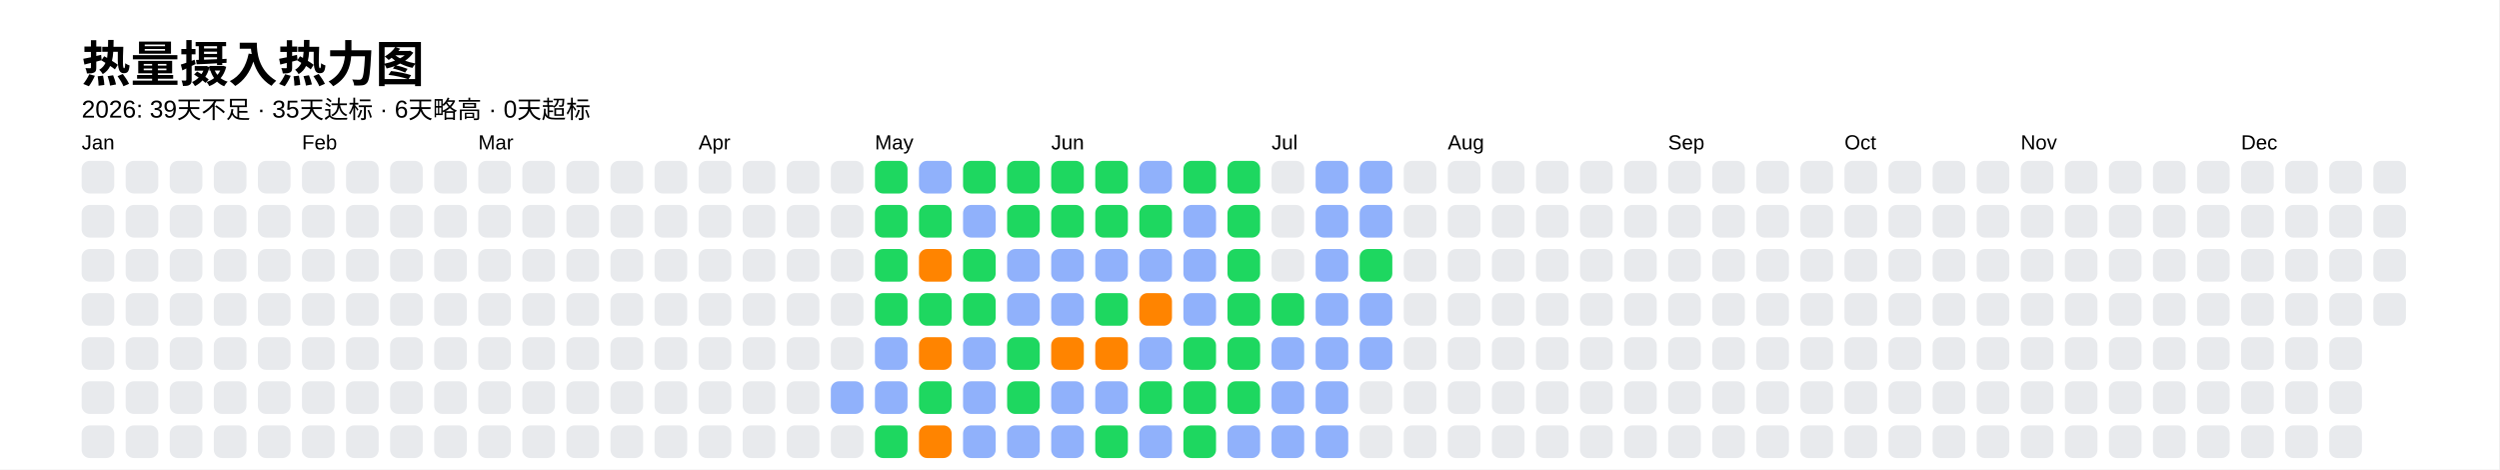
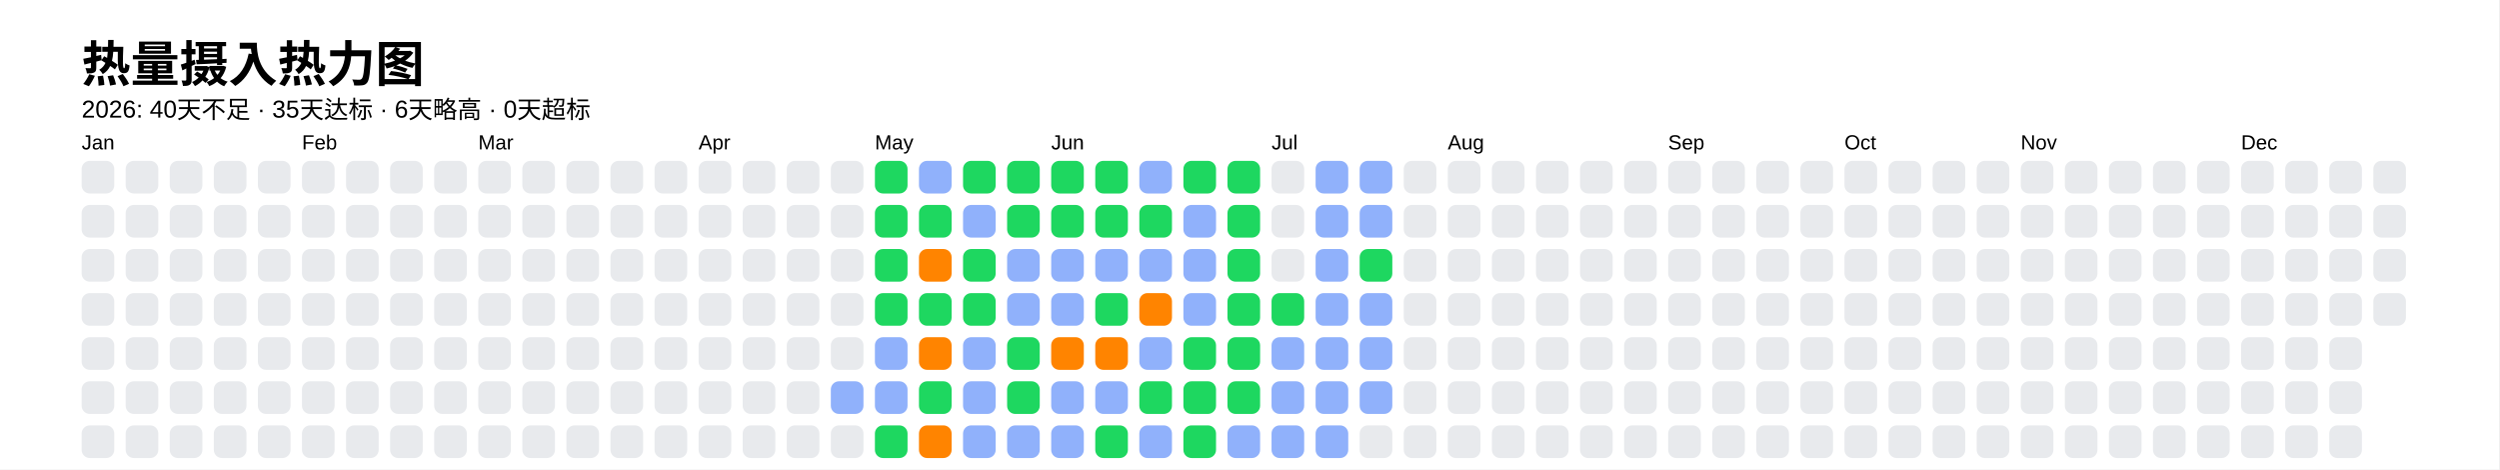
<svg xmlns="http://www.w3.org/2000/svg" style="background-color:white;" baseProfile="full" height="57.5mm" version="1.1" viewBox="0,0,306.2,57.5" width="306.2mm">
  <defs />
  <rect fill="#FFFFFF" height="57.5" width="306.2" x="0" y="0" />
  <text fill="#000000" style="font-size:6px; font-family:Arial; font-weight:bold;" x="10" y="10">热量摄入热力图</text>
-   <text fill="#000000" style="font-size:3px; font-family:Arial;" x="10" y="14.4">2026: 39天不足 · 35天达标 · 6天略高 · 0天超标</text>
+   <text fill="#000000" style="font-size:3px; font-family:Arial;" x="10" y="14.4">2026: 40天不足 · 35天达标 · 6天略高 · 0天超标</text>
  <text fill="#000000" style="font-size:2.5px; font-family:Arial" x="10" y="18.3">Jan</text>
  <rect fill="#E8EAED" height="4" rx="1" ry="1" width="4" x="10" y="19.7" />
  <rect fill="#E8EAED" height="4" rx="1" ry="1" width="4" x="10" y="25.1" />
  <rect fill="#E8EAED" height="4" rx="1" ry="1" width="4" x="10" y="30.5" />
  <rect fill="#E8EAED" height="4" rx="1" ry="1" width="4" x="10" y="35.9" />
  <rect fill="#E8EAED" height="4" rx="1" ry="1" width="4" x="10" y="41.3" />
  <rect fill="#E8EAED" height="4" rx="1" ry="1" width="4" x="10" y="46.7" />
  <rect fill="#E8EAED" height="4" rx="1" ry="1" width="4" x="10" y="52.1" />
  <rect fill="#E8EAED" height="4" rx="1" ry="1" width="4" x="15.4" y="19.7" />
  <rect fill="#E8EAED" height="4" rx="1" ry="1" width="4" x="15.4" y="25.1" />
  <rect fill="#E8EAED" height="4" rx="1" ry="1" width="4" x="15.4" y="30.5" />
  <rect fill="#E8EAED" height="4" rx="1" ry="1" width="4" x="15.4" y="35.9" />
  <rect fill="#E8EAED" height="4" rx="1" ry="1" width="4" x="15.4" y="41.3" />
  <rect fill="#E8EAED" height="4" rx="1" ry="1" width="4" x="15.4" y="46.7" />
  <rect fill="#E8EAED" height="4" rx="1" ry="1" width="4" x="15.4" y="52.1" />
  <rect fill="#E8EAED" height="4" rx="1" ry="1" width="4" x="20.8" y="19.7" />
  <rect fill="#E8EAED" height="4" rx="1" ry="1" width="4" x="20.8" y="25.1" />
  <rect fill="#E8EAED" height="4" rx="1" ry="1" width="4" x="20.8" y="30.5" />
  <rect fill="#E8EAED" height="4" rx="1" ry="1" width="4" x="20.8" y="35.9" />
  <rect fill="#E8EAED" height="4" rx="1" ry="1" width="4" x="20.8" y="41.3" />
  <rect fill="#E8EAED" height="4" rx="1" ry="1" width="4" x="20.8" y="46.7" />
  <rect fill="#E8EAED" height="4" rx="1" ry="1" width="4" x="20.8" y="52.1" />
  <rect fill="#E8EAED" height="4" rx="1" ry="1" width="4" x="26.2" y="19.7" />
  <rect fill="#E8EAED" height="4" rx="1" ry="1" width="4" x="26.2" y="25.1" />
  <rect fill="#E8EAED" height="4" rx="1" ry="1" width="4" x="26.2" y="30.5" />
  <rect fill="#E8EAED" height="4" rx="1" ry="1" width="4" x="26.2" y="35.9" />
  <rect fill="#E8EAED" height="4" rx="1" ry="1" width="4" x="26.2" y="41.3" />
  <rect fill="#E8EAED" height="4" rx="1" ry="1" width="4" x="26.2" y="46.7" />
  <rect fill="#E8EAED" height="4" rx="1" ry="1" width="4" x="26.2" y="52.1" />
  <rect fill="#E8EAED" height="4" rx="1" ry="1" width="4" x="31.6" y="19.7" />
  <rect fill="#E8EAED" height="4" rx="1" ry="1" width="4" x="31.6" y="25.1" />
  <rect fill="#E8EAED" height="4" rx="1" ry="1" width="4" x="31.6" y="30.5" />
  <rect fill="#E8EAED" height="4" rx="1" ry="1" width="4" x="31.6" y="35.9" />
  <rect fill="#E8EAED" height="4" rx="1" ry="1" width="4" x="31.6" y="41.3" />
  <rect fill="#E8EAED" height="4" rx="1" ry="1" width="4" x="31.6" y="46.7" />
  <rect fill="#E8EAED" height="4" rx="1" ry="1" width="4" x="31.6" y="52.1" />
  <text fill="#000000" style="font-size:2.5px; font-family:Arial" x="37.0" y="18.3">Feb</text>
  <rect fill="#E8EAED" height="4" rx="1" ry="1" width="4" x="37.0" y="19.7" />
  <rect fill="#E8EAED" height="4" rx="1" ry="1" width="4" x="37.0" y="25.1" />
  <rect fill="#E8EAED" height="4" rx="1" ry="1" width="4" x="37.0" y="30.5" />
  <rect fill="#E8EAED" height="4" rx="1" ry="1" width="4" x="37.0" y="35.9" />
  <rect fill="#E8EAED" height="4" rx="1" ry="1" width="4" x="37.0" y="41.3" />
  <rect fill="#E8EAED" height="4" rx="1" ry="1" width="4" x="37.0" y="46.7" />
  <rect fill="#E8EAED" height="4" rx="1" ry="1" width="4" x="37.0" y="52.1" />
  <rect fill="#E8EAED" height="4" rx="1" ry="1" width="4" x="42.4" y="19.7" />
  <rect fill="#E8EAED" height="4" rx="1" ry="1" width="4" x="42.4" y="25.1" />
  <rect fill="#E8EAED" height="4" rx="1" ry="1" width="4" x="42.4" y="30.5" />
  <rect fill="#E8EAED" height="4" rx="1" ry="1" width="4" x="42.4" y="35.9" />
  <rect fill="#E8EAED" height="4" rx="1" ry="1" width="4" x="42.4" y="41.3" />
  <rect fill="#E8EAED" height="4" rx="1" ry="1" width="4" x="42.4" y="46.7" />
  <rect fill="#E8EAED" height="4" rx="1" ry="1" width="4" x="42.4" y="52.1" />
  <rect fill="#E8EAED" height="4" rx="1" ry="1" width="4" x="47.8" y="19.7" />
  <rect fill="#E8EAED" height="4" rx="1" ry="1" width="4" x="47.8" y="25.1" />
  <rect fill="#E8EAED" height="4" rx="1" ry="1" width="4" x="47.8" y="30.5" />
  <rect fill="#E8EAED" height="4" rx="1" ry="1" width="4" x="47.8" y="35.9" />
  <rect fill="#E8EAED" height="4" rx="1" ry="1" width="4" x="47.8" y="41.3" />
  <rect fill="#E8EAED" height="4" rx="1" ry="1" width="4" x="47.8" y="46.7" />
  <rect fill="#E8EAED" height="4" rx="1" ry="1" width="4" x="47.8" y="52.1" />
  <rect fill="#E8EAED" height="4" rx="1" ry="1" width="4" x="53.2" y="19.7" />
  <rect fill="#E8EAED" height="4" rx="1" ry="1" width="4" x="53.2" y="25.1" />
  <rect fill="#E8EAED" height="4" rx="1" ry="1" width="4" x="53.2" y="30.5" />
  <rect fill="#E8EAED" height="4" rx="1" ry="1" width="4" x="53.2" y="35.9" />
  <rect fill="#E8EAED" height="4" rx="1" ry="1" width="4" x="53.2" y="41.3" />
  <rect fill="#E8EAED" height="4" rx="1" ry="1" width="4" x="53.2" y="46.7" />
  <rect fill="#E8EAED" height="4" rx="1" ry="1" width="4" x="53.2" y="52.1" />
  <text fill="#000000" style="font-size:2.5px; font-family:Arial" x="58.6" y="18.3">Mar</text>
  <rect fill="#E8EAED" height="4" rx="1" ry="1" width="4" x="58.6" y="19.7" />
  <rect fill="#E8EAED" height="4" rx="1" ry="1" width="4" x="58.6" y="25.1" />
  <rect fill="#E8EAED" height="4" rx="1" ry="1" width="4" x="58.6" y="30.5" />
  <rect fill="#E8EAED" height="4" rx="1" ry="1" width="4" x="58.6" y="35.9" />
  <rect fill="#E8EAED" height="4" rx="1" ry="1" width="4" x="58.6" y="41.3" />
  <rect fill="#E8EAED" height="4" rx="1" ry="1" width="4" x="58.6" y="46.7" />
  <rect fill="#E8EAED" height="4" rx="1" ry="1" width="4" x="58.6" y="52.1" />
  <rect fill="#E8EAED" height="4" rx="1" ry="1" width="4" x="64" y="19.7" />
  <rect fill="#E8EAED" height="4" rx="1" ry="1" width="4" x="64" y="25.1" />
  <rect fill="#E8EAED" height="4" rx="1" ry="1" width="4" x="64" y="30.5" />
  <rect fill="#E8EAED" height="4" rx="1" ry="1" width="4" x="64" y="35.9" />
  <rect fill="#E8EAED" height="4" rx="1" ry="1" width="4" x="64" y="41.3" />
  <rect fill="#E8EAED" height="4" rx="1" ry="1" width="4" x="64" y="46.7" />
  <rect fill="#E8EAED" height="4" rx="1" ry="1" width="4" x="64" y="52.1" />
  <rect fill="#E8EAED" height="4" rx="1" ry="1" width="4" x="69.4" y="19.7" />
  <rect fill="#E8EAED" height="4" rx="1" ry="1" width="4" x="69.4" y="25.1" />
  <rect fill="#E8EAED" height="4" rx="1" ry="1" width="4" x="69.4" y="30.5" />
  <rect fill="#E8EAED" height="4" rx="1" ry="1" width="4" x="69.4" y="35.9" />
  <rect fill="#E8EAED" height="4" rx="1" ry="1" width="4" x="69.4" y="41.3" />
  <rect fill="#E8EAED" height="4" rx="1" ry="1" width="4" x="69.4" y="46.7" />
  <rect fill="#E8EAED" height="4" rx="1" ry="1" width="4" x="69.4" y="52.1" />
  <rect fill="#E8EAED" height="4" rx="1" ry="1" width="4" x="74.8" y="19.7" />
  <rect fill="#E8EAED" height="4" rx="1" ry="1" width="4" x="74.8" y="25.1" />
  <rect fill="#E8EAED" height="4" rx="1" ry="1" width="4" x="74.8" y="30.5" />
  <rect fill="#E8EAED" height="4" rx="1" ry="1" width="4" x="74.8" y="35.9" />
  <rect fill="#E8EAED" height="4" rx="1" ry="1" width="4" x="74.8" y="41.3" />
  <rect fill="#E8EAED" height="4" rx="1" ry="1" width="4" x="74.8" y="46.7" />
  <rect fill="#E8EAED" height="4" rx="1" ry="1" width="4" x="74.8" y="52.1" />
  <rect fill="#E8EAED" height="4" rx="1" ry="1" width="4" x="80.2" y="19.7" />
  <rect fill="#E8EAED" height="4" rx="1" ry="1" width="4" x="80.2" y="25.1" />
  <rect fill="#E8EAED" height="4" rx="1" ry="1" width="4" x="80.2" y="30.5" />
  <rect fill="#E8EAED" height="4" rx="1" ry="1" width="4" x="80.2" y="35.9" />
  <rect fill="#E8EAED" height="4" rx="1" ry="1" width="4" x="80.2" y="41.3" />
  <rect fill="#E8EAED" height="4" rx="1" ry="1" width="4" x="80.2" y="46.7" />
  <rect fill="#E8EAED" height="4" rx="1" ry="1" width="4" x="80.2" y="52.1" />
  <text fill="#000000" style="font-size:2.5px; font-family:Arial" x="85.6" y="18.3">Apr</text>
  <rect fill="#E8EAED" height="4" rx="1" ry="1" width="4" x="85.6" y="19.7" />
  <rect fill="#E8EAED" height="4" rx="1" ry="1" width="4" x="85.6" y="25.1" />
  <rect fill="#E8EAED" height="4" rx="1" ry="1" width="4" x="85.6" y="30.5" />
  <rect fill="#E8EAED" height="4" rx="1" ry="1" width="4" x="85.6" y="35.9" />
  <rect fill="#E8EAED" height="4" rx="1" ry="1" width="4" x="85.6" y="41.3" />
  <rect fill="#E8EAED" height="4" rx="1" ry="1" width="4" x="85.6" y="46.7" />
  <rect fill="#E8EAED" height="4" rx="1" ry="1" width="4" x="85.6" y="52.1" />
  <rect fill="#E8EAED" height="4" rx="1" ry="1" width="4" x="91" y="19.7" />
  <rect fill="#E8EAED" height="4" rx="1" ry="1" width="4" x="91" y="25.1" />
  <rect fill="#E8EAED" height="4" rx="1" ry="1" width="4" x="91" y="30.5" />
  <rect fill="#E8EAED" height="4" rx="1" ry="1" width="4" x="91" y="35.9" />
  <rect fill="#E8EAED" height="4" rx="1" ry="1" width="4" x="91" y="41.3" />
  <rect fill="#E8EAED" height="4" rx="1" ry="1" width="4" x="91" y="46.7" />
  <rect fill="#E8EAED" height="4" rx="1" ry="1" width="4" x="91" y="52.1" />
  <rect fill="#E8EAED" height="4" rx="1" ry="1" width="4" x="96.4" y="19.7" />
  <rect fill="#E8EAED" height="4" rx="1" ry="1" width="4" x="96.4" y="25.1" />
  <rect fill="#E8EAED" height="4" rx="1" ry="1" width="4" x="96.4" y="30.5" />
  <rect fill="#E8EAED" height="4" rx="1" ry="1" width="4" x="96.4" y="35.9" />
  <rect fill="#E8EAED" height="4" rx="1" ry="1" width="4" x="96.4" y="41.3" />
  <rect fill="#E8EAED" height="4" rx="1" ry="1" width="4" x="96.4" y="46.7" />
  <rect fill="#E8EAED" height="4" rx="1" ry="1" width="4" x="96.4" y="52.1" />
  <rect fill="#E8EAED" height="4" rx="1" ry="1" width="4" x="101.8" y="19.7" />
  <rect fill="#E8EAED" height="4" rx="1" ry="1" width="4" x="101.8" y="25.1" />
  <rect fill="#E8EAED" height="4" rx="1" ry="1" width="4" x="101.8" y="30.5" />
  <rect fill="#E8EAED" height="4" rx="1" ry="1" width="4" x="101.8" y="35.9" />
  <rect fill="#E8EAED" height="4" rx="1" ry="1" width="4" x="101.8" y="41.3" />
  <rect fill="#90b1fb" height="4" rx="1" ry="1" width="4" x="101.8" y="46.7" />
  <rect fill="#E8EAED" height="4" rx="1" ry="1" width="4" x="101.8" y="52.1" />
  <text fill="#000000" style="font-size:2.5px; font-family:Arial" x="107.2" y="18.3">May</text>
  <rect fill="#1ed760" height="4" rx="1" ry="1" width="4" x="107.2" y="19.7" />
  <rect fill="#1ed760" height="4" rx="1" ry="1" width="4" x="107.2" y="25.1" />
  <rect fill="#1ed760" height="4" rx="1" ry="1" width="4" x="107.2" y="30.5" />
  <rect fill="#1ed760" height="4" rx="1" ry="1" width="4" x="107.2" y="35.9" />
  <rect fill="#90b1fb" height="4" rx="1" ry="1" width="4" x="107.2" y="41.3" />
  <rect fill="#90b1fb" height="4" rx="1" ry="1" width="4" x="107.2" y="46.7" />
  <rect fill="#1ed760" height="4" rx="1" ry="1" width="4" x="107.2" y="52.1" />
  <rect fill="#90b1fb" height="4" rx="1" ry="1" width="4" x="112.6" y="19.7" />
  <rect fill="#1ed760" height="4" rx="1" ry="1" width="4" x="112.6" y="25.1" />
  <rect fill="#ff8400" height="4" rx="1" ry="1" width="4" x="112.6" y="30.5" />
  <rect fill="#1ed760" height="4" rx="1" ry="1" width="4" x="112.6" y="35.9" />
  <rect fill="#ff8400" height="4" rx="1" ry="1" width="4" x="112.6" y="41.3" />
  <rect fill="#1ed760" height="4" rx="1" ry="1" width="4" x="112.6" y="46.7" />
  <rect fill="#ff8400" height="4" rx="1" ry="1" width="4" x="112.6" y="52.1" />
  <rect fill="#1ed760" height="4" rx="1" ry="1" width="4" x="118" y="19.7" />
  <rect fill="#90b1fb" height="4" rx="1" ry="1" width="4" x="118" y="25.1" />
  <rect fill="#1ed760" height="4" rx="1" ry="1" width="4" x="118" y="30.5" />
  <rect fill="#1ed760" height="4" rx="1" ry="1" width="4" x="118" y="35.9" />
  <rect fill="#90b1fb" height="4" rx="1" ry="1" width="4" x="118" y="41.3" />
  <rect fill="#90b1fb" height="4" rx="1" ry="1" width="4" x="118" y="46.7" />
  <rect fill="#90b1fb" height="4" rx="1" ry="1" width="4" x="118" y="52.1" />
  <rect fill="#1ed760" height="4" rx="1" ry="1" width="4" x="123.4" y="19.7" />
  <rect fill="#1ed760" height="4" rx="1" ry="1" width="4" x="123.4" y="25.1" />
  <rect fill="#90b1fb" height="4" rx="1" ry="1" width="4" x="123.4" y="30.5" />
  <rect fill="#90b1fb" height="4" rx="1" ry="1" width="4" x="123.4" y="35.9" />
  <rect fill="#1ed760" height="4" rx="1" ry="1" width="4" x="123.4" y="41.3" />
  <rect fill="#1ed760" height="4" rx="1" ry="1" width="4" x="123.4" y="46.7" />
  <rect fill="#90b1fb" height="4" rx="1" ry="1" width="4" x="123.4" y="52.1" />
  <text fill="#000000" style="font-size:2.5px; font-family:Arial" x="128.8" y="18.3">Jun</text>
  <rect fill="#1ed760" height="4" rx="1" ry="1" width="4" x="128.8" y="19.7" />
  <rect fill="#1ed760" height="4" rx="1" ry="1" width="4" x="128.8" y="25.1" />
  <rect fill="#90b1fb" height="4" rx="1" ry="1" width="4" x="128.8" y="30.5" />
  <rect fill="#90b1fb" height="4" rx="1" ry="1" width="4" x="128.8" y="35.9" />
  <rect fill="#ff8400" height="4" rx="1" ry="1" width="4" x="128.8" y="41.3" />
  <rect fill="#90b1fb" height="4" rx="1" ry="1" width="4" x="128.8" y="46.7" />
  <rect fill="#90b1fb" height="4" rx="1" ry="1" width="4" x="128.8" y="52.1" />
  <rect fill="#1ed760" height="4" rx="1" ry="1" width="4" x="134.2" y="19.7" />
  <rect fill="#1ed760" height="4" rx="1" ry="1" width="4" x="134.2" y="25.1" />
  <rect fill="#90b1fb" height="4" rx="1" ry="1" width="4" x="134.2" y="30.5" />
  <rect fill="#1ed760" height="4" rx="1" ry="1" width="4" x="134.2" y="35.9" />
  <rect fill="#ff8400" height="4" rx="1" ry="1" width="4" x="134.2" y="41.3" />
  <rect fill="#90b1fb" height="4" rx="1" ry="1" width="4" x="134.2" y="46.7" />
  <rect fill="#1ed760" height="4" rx="1" ry="1" width="4" x="134.2" y="52.1" />
  <rect fill="#90b1fb" height="4" rx="1" ry="1" width="4" x="139.6" y="19.7" />
  <rect fill="#1ed760" height="4" rx="1" ry="1" width="4" x="139.6" y="25.1" />
  <rect fill="#90b1fb" height="4" rx="1" ry="1" width="4" x="139.6" y="30.5" />
  <rect fill="#ff8400" height="4" rx="1" ry="1" width="4" x="139.6" y="35.9" />
  <rect fill="#90b1fb" height="4" rx="1" ry="1" width="4" x="139.6" y="41.3" />
  <rect fill="#1ed760" height="4" rx="1" ry="1" width="4" x="139.6" y="46.7" />
  <rect fill="#90b1fb" height="4" rx="1" ry="1" width="4" x="139.6" y="52.1" />
  <rect fill="#1ed760" height="4" rx="1" ry="1" width="4" x="145" y="19.7" />
  <rect fill="#90b1fb" height="4" rx="1" ry="1" width="4" x="145" y="25.1" />
  <rect fill="#90b1fb" height="4" rx="1" ry="1" width="4" x="145" y="30.5" />
  <rect fill="#90b1fb" height="4" rx="1" ry="1" width="4" x="145" y="35.9" />
  <rect fill="#1ed760" height="4" rx="1" ry="1" width="4" x="145" y="41.3" />
  <rect fill="#1ed760" height="4" rx="1" ry="1" width="4" x="145" y="46.7" />
  <rect fill="#1ed760" height="4" rx="1" ry="1" width="4" x="145" y="52.1" />
  <rect fill="#1ed760" height="4" rx="1" ry="1" width="4" x="150.4" y="19.7" />
  <rect fill="#1ed760" height="4" rx="1" ry="1" width="4" x="150.4" y="25.1" />
  <rect fill="#1ed760" height="4" rx="1" ry="1" width="4" x="150.4" y="30.5" />
  <rect fill="#1ed760" height="4" rx="1" ry="1" width="4" x="150.4" y="35.9" />
  <rect fill="#1ed760" height="4" rx="1" ry="1" width="4" x="150.4" y="41.3" />
  <rect fill="#1ed760" height="4" rx="1" ry="1" width="4" x="150.4" y="46.7" />
  <rect fill="#90b1fb" height="4" rx="1" ry="1" width="4" x="150.4" y="52.1" />
  <text fill="#000000" style="font-size:2.5px; font-family:Arial" x="155.8" y="18.3">Jul</text>
  <rect fill="#E8EAED" height="4" rx="1" ry="1" width="4" x="155.8" y="19.7" />
  <rect fill="#E8EAED" height="4" rx="1" ry="1" width="4" x="155.8" y="25.1" />
  <rect fill="#E8EAED" height="4" rx="1" ry="1" width="4" x="155.8" y="30.5" />
  <rect fill="#1ed760" height="4" rx="1" ry="1" width="4" x="155.8" y="35.9" />
  <rect fill="#90b1fb" height="4" rx="1" ry="1" width="4" x="155.8" y="41.3" />
  <rect fill="#90b1fb" height="4" rx="1" ry="1" width="4" x="155.8" y="46.7" />
  <rect fill="#90b1fb" height="4" rx="1" ry="1" width="4" x="155.8" y="52.1" />
  <rect fill="#90b1fb" height="4" rx="1" ry="1" width="4" x="161.2" y="19.7" />
  <rect fill="#90b1fb" height="4" rx="1" ry="1" width="4" x="161.2" y="25.1" />
  <rect fill="#90b1fb" height="4" rx="1" ry="1" width="4" x="161.2" y="30.5" />
  <rect fill="#90b1fb" height="4" rx="1" ry="1" width="4" x="161.2" y="35.9" />
  <rect fill="#90b1fb" height="4" rx="1" ry="1" width="4" x="161.2" y="41.3" />
  <rect fill="#90b1fb" height="4" rx="1" ry="1" width="4" x="161.2" y="46.7" />
  <rect fill="#90b1fb" height="4" rx="1" ry="1" width="4" x="161.2" y="52.1" />
  <rect fill="#90b1fb" height="4" rx="1" ry="1" width="4" x="166.6" y="19.7" />
  <rect fill="#90b1fb" height="4" rx="1" ry="1" width="4" x="166.6" y="25.1" />
  <rect fill="#1ed760" height="4" rx="1" ry="1" width="4" x="166.6" y="30.5" />
  <rect fill="#90b1fb" height="4" rx="1" ry="1" width="4" x="166.6" y="35.9" />
  <rect fill="#90b1fb" height="4" rx="1" ry="1" width="4" x="166.6" y="41.3" />
-   <rect fill="#E8EAED" height="4" rx="1" ry="1" width="4" x="166.6" y="46.7" />
+   <rect fill="#90b1fb" height="4" rx="1" ry="1" width="4" x="166.6" y="46.7" />
  <rect fill="#E8EAED" height="4" rx="1" ry="1" width="4" x="166.6" y="52.1" />
  <rect fill="#E8EAED" height="4" rx="1" ry="1" width="4" x="172" y="19.7" />
  <rect fill="#E8EAED" height="4" rx="1" ry="1" width="4" x="172" y="25.1" />
  <rect fill="#E8EAED" height="4" rx="1" ry="1" width="4" x="172" y="30.5" />
  <rect fill="#E8EAED" height="4" rx="1" ry="1" width="4" x="172" y="35.9" />
  <rect fill="#E8EAED" height="4" rx="1" ry="1" width="4" x="172" y="41.3" />
  <rect fill="#E8EAED" height="4" rx="1" ry="1" width="4" x="172" y="46.7" />
  <rect fill="#E8EAED" height="4" rx="1" ry="1" width="4" x="172" y="52.1" />
  <text fill="#000000" style="font-size:2.5px; font-family:Arial" x="177.4" y="18.3">Aug</text>
  <rect fill="#E8EAED" height="4" rx="1" ry="1" width="4" x="177.4" y="19.7" />
  <rect fill="#E8EAED" height="4" rx="1" ry="1" width="4" x="177.4" y="25.1" />
  <rect fill="#E8EAED" height="4" rx="1" ry="1" width="4" x="177.4" y="30.5" />
  <rect fill="#E8EAED" height="4" rx="1" ry="1" width="4" x="177.4" y="35.9" />
  <rect fill="#E8EAED" height="4" rx="1" ry="1" width="4" x="177.4" y="41.3" />
  <rect fill="#E8EAED" height="4" rx="1" ry="1" width="4" x="177.4" y="46.7" />
  <rect fill="#E8EAED" height="4" rx="1" ry="1" width="4" x="177.4" y="52.1" />
  <rect fill="#E8EAED" height="4" rx="1" ry="1" width="4" x="182.8" y="19.7" />
  <rect fill="#E8EAED" height="4" rx="1" ry="1" width="4" x="182.8" y="25.1" />
  <rect fill="#E8EAED" height="4" rx="1" ry="1" width="4" x="182.8" y="30.5" />
  <rect fill="#E8EAED" height="4" rx="1" ry="1" width="4" x="182.8" y="35.9" />
  <rect fill="#E8EAED" height="4" rx="1" ry="1" width="4" x="182.8" y="41.3" />
  <rect fill="#E8EAED" height="4" rx="1" ry="1" width="4" x="182.8" y="46.7" />
  <rect fill="#E8EAED" height="4" rx="1" ry="1" width="4" x="182.8" y="52.1" />
  <rect fill="#E8EAED" height="4" rx="1" ry="1" width="4" x="188.2" y="19.7" />
  <rect fill="#E8EAED" height="4" rx="1" ry="1" width="4" x="188.2" y="25.1" />
  <rect fill="#E8EAED" height="4" rx="1" ry="1" width="4" x="188.2" y="30.5" />
  <rect fill="#E8EAED" height="4" rx="1" ry="1" width="4" x="188.2" y="35.9" />
  <rect fill="#E8EAED" height="4" rx="1" ry="1" width="4" x="188.2" y="41.3" />
  <rect fill="#E8EAED" height="4" rx="1" ry="1" width="4" x="188.2" y="46.7" />
  <rect fill="#E8EAED" height="4" rx="1" ry="1" width="4" x="188.2" y="52.1" />
  <rect fill="#E8EAED" height="4" rx="1" ry="1" width="4" x="193.6" y="19.7" />
  <rect fill="#E8EAED" height="4" rx="1" ry="1" width="4" x="193.6" y="25.1" />
  <rect fill="#E8EAED" height="4" rx="1" ry="1" width="4" x="193.6" y="30.5" />
  <rect fill="#E8EAED" height="4" rx="1" ry="1" width="4" x="193.6" y="35.9" />
  <rect fill="#E8EAED" height="4" rx="1" ry="1" width="4" x="193.6" y="41.3" />
  <rect fill="#E8EAED" height="4" rx="1" ry="1" width="4" x="193.6" y="46.7" />
  <rect fill="#E8EAED" height="4" rx="1" ry="1" width="4" x="193.6" y="52.1" />
  <rect fill="#E8EAED" height="4" rx="1" ry="1" width="4" x="199" y="19.7" />
  <rect fill="#E8EAED" height="4" rx="1" ry="1" width="4" x="199" y="25.1" />
  <rect fill="#E8EAED" height="4" rx="1" ry="1" width="4" x="199" y="30.5" />
  <rect fill="#E8EAED" height="4" rx="1" ry="1" width="4" x="199" y="35.9" />
  <rect fill="#E8EAED" height="4" rx="1" ry="1" width="4" x="199" y="41.3" />
  <rect fill="#E8EAED" height="4" rx="1" ry="1" width="4" x="199" y="46.7" />
  <rect fill="#E8EAED" height="4" rx="1" ry="1" width="4" x="199" y="52.1" />
  <text fill="#000000" style="font-size:2.5px; font-family:Arial" x="204.4" y="18.3">Sep</text>
  <rect fill="#E8EAED" height="4" rx="1" ry="1" width="4" x="204.4" y="19.7" />
  <rect fill="#E8EAED" height="4" rx="1" ry="1" width="4" x="204.4" y="25.1" />
  <rect fill="#E8EAED" height="4" rx="1" ry="1" width="4" x="204.4" y="30.5" />
  <rect fill="#E8EAED" height="4" rx="1" ry="1" width="4" x="204.4" y="35.9" />
  <rect fill="#E8EAED" height="4" rx="1" ry="1" width="4" x="204.4" y="41.3" />
  <rect fill="#E8EAED" height="4" rx="1" ry="1" width="4" x="204.4" y="46.7" />
  <rect fill="#E8EAED" height="4" rx="1" ry="1" width="4" x="204.4" y="52.1" />
  <rect fill="#E8EAED" height="4" rx="1" ry="1" width="4" x="209.8" y="19.7" />
  <rect fill="#E8EAED" height="4" rx="1" ry="1" width="4" x="209.8" y="25.1" />
  <rect fill="#E8EAED" height="4" rx="1" ry="1" width="4" x="209.8" y="30.5" />
  <rect fill="#E8EAED" height="4" rx="1" ry="1" width="4" x="209.8" y="35.9" />
  <rect fill="#E8EAED" height="4" rx="1" ry="1" width="4" x="209.8" y="41.3" />
  <rect fill="#E8EAED" height="4" rx="1" ry="1" width="4" x="209.8" y="46.7" />
  <rect fill="#E8EAED" height="4" rx="1" ry="1" width="4" x="209.8" y="52.1" />
  <rect fill="#E8EAED" height="4" rx="1" ry="1" width="4" x="215.2" y="19.7" />
  <rect fill="#E8EAED" height="4" rx="1" ry="1" width="4" x="215.2" y="25.1" />
  <rect fill="#E8EAED" height="4" rx="1" ry="1" width="4" x="215.2" y="30.5" />
  <rect fill="#E8EAED" height="4" rx="1" ry="1" width="4" x="215.2" y="35.9" />
  <rect fill="#E8EAED" height="4" rx="1" ry="1" width="4" x="215.2" y="41.3" />
  <rect fill="#E8EAED" height="4" rx="1" ry="1" width="4" x="215.2" y="46.7" />
  <rect fill="#E8EAED" height="4" rx="1" ry="1" width="4" x="215.2" y="52.1" />
  <rect fill="#E8EAED" height="4" rx="1" ry="1" width="4" x="220.6" y="19.7" />
  <rect fill="#E8EAED" height="4" rx="1" ry="1" width="4" x="220.6" y="25.1" />
  <rect fill="#E8EAED" height="4" rx="1" ry="1" width="4" x="220.6" y="30.5" />
  <rect fill="#E8EAED" height="4" rx="1" ry="1" width="4" x="220.6" y="35.9" />
  <rect fill="#E8EAED" height="4" rx="1" ry="1" width="4" x="220.6" y="41.3" />
  <rect fill="#E8EAED" height="4" rx="1" ry="1" width="4" x="220.6" y="46.7" />
  <rect fill="#E8EAED" height="4" rx="1" ry="1" width="4" x="220.6" y="52.1" />
  <text fill="#000000" style="font-size:2.5px; font-family:Arial" x="226" y="18.3">Oct</text>
  <rect fill="#E8EAED" height="4" rx="1" ry="1" width="4" x="226" y="19.7" />
  <rect fill="#E8EAED" height="4" rx="1" ry="1" width="4" x="226" y="25.1" />
  <rect fill="#E8EAED" height="4" rx="1" ry="1" width="4" x="226" y="30.5" />
  <rect fill="#E8EAED" height="4" rx="1" ry="1" width="4" x="226" y="35.9" />
  <rect fill="#E8EAED" height="4" rx="1" ry="1" width="4" x="226" y="41.3" />
  <rect fill="#E8EAED" height="4" rx="1" ry="1" width="4" x="226" y="46.7" />
  <rect fill="#E8EAED" height="4" rx="1" ry="1" width="4" x="226" y="52.1" />
  <rect fill="#E8EAED" height="4" rx="1" ry="1" width="4" x="231.4" y="19.7" />
  <rect fill="#E8EAED" height="4" rx="1" ry="1" width="4" x="231.4" y="25.1" />
  <rect fill="#E8EAED" height="4" rx="1" ry="1" width="4" x="231.4" y="30.5" />
  <rect fill="#E8EAED" height="4" rx="1" ry="1" width="4" x="231.4" y="35.9" />
  <rect fill="#E8EAED" height="4" rx="1" ry="1" width="4" x="231.4" y="41.3" />
  <rect fill="#E8EAED" height="4" rx="1" ry="1" width="4" x="231.4" y="46.7" />
  <rect fill="#E8EAED" height="4" rx="1" ry="1" width="4" x="231.4" y="52.1" />
  <rect fill="#E8EAED" height="4" rx="1" ry="1" width="4" x="236.8" y="19.7" />
  <rect fill="#E8EAED" height="4" rx="1" ry="1" width="4" x="236.8" y="25.1" />
  <rect fill="#E8EAED" height="4" rx="1" ry="1" width="4" x="236.8" y="30.5" />
  <rect fill="#E8EAED" height="4" rx="1" ry="1" width="4" x="236.8" y="35.9" />
  <rect fill="#E8EAED" height="4" rx="1" ry="1" width="4" x="236.8" y="41.3" />
  <rect fill="#E8EAED" height="4" rx="1" ry="1" width="4" x="236.8" y="46.7" />
  <rect fill="#E8EAED" height="4" rx="1" ry="1" width="4" x="236.8" y="52.1" />
  <rect fill="#E8EAED" height="4" rx="1" ry="1" width="4" x="242.2" y="19.7" />
  <rect fill="#E8EAED" height="4" rx="1" ry="1" width="4" x="242.2" y="25.1" />
  <rect fill="#E8EAED" height="4" rx="1" ry="1" width="4" x="242.2" y="30.5" />
  <rect fill="#E8EAED" height="4" rx="1" ry="1" width="4" x="242.2" y="35.9" />
  <rect fill="#E8EAED" height="4" rx="1" ry="1" width="4" x="242.2" y="41.3" />
  <rect fill="#E8EAED" height="4" rx="1" ry="1" width="4" x="242.2" y="46.7" />
  <rect fill="#E8EAED" height="4" rx="1" ry="1" width="4" x="242.2" y="52.1" />
  <text fill="#000000" style="font-size:2.5px; font-family:Arial" x="247.6" y="18.3">Nov</text>
  <rect fill="#E8EAED" height="4" rx="1" ry="1" width="4" x="247.6" y="19.7" />
  <rect fill="#E8EAED" height="4" rx="1" ry="1" width="4" x="247.6" y="25.1" />
  <rect fill="#E8EAED" height="4" rx="1" ry="1" width="4" x="247.6" y="30.5" />
  <rect fill="#E8EAED" height="4" rx="1" ry="1" width="4" x="247.6" y="35.9" />
  <rect fill="#E8EAED" height="4" rx="1" ry="1" width="4" x="247.6" y="41.3" />
  <rect fill="#E8EAED" height="4" rx="1" ry="1" width="4" x="247.6" y="46.7" />
  <rect fill="#E8EAED" height="4" rx="1" ry="1" width="4" x="247.6" y="52.1" />
  <rect fill="#E8EAED" height="4" rx="1" ry="1" width="4" x="253" y="19.7" />
  <rect fill="#E8EAED" height="4" rx="1" ry="1" width="4" x="253" y="25.1" />
  <rect fill="#E8EAED" height="4" rx="1" ry="1" width="4" x="253" y="30.5" />
  <rect fill="#E8EAED" height="4" rx="1" ry="1" width="4" x="253" y="35.9" />
  <rect fill="#E8EAED" height="4" rx="1" ry="1" width="4" x="253" y="41.3" />
  <rect fill="#E8EAED" height="4" rx="1" ry="1" width="4" x="253" y="46.7" />
  <rect fill="#E8EAED" height="4" rx="1" ry="1" width="4" x="253" y="52.1" />
  <rect fill="#E8EAED" height="4" rx="1" ry="1" width="4" x="258.4" y="19.7" />
  <rect fill="#E8EAED" height="4" rx="1" ry="1" width="4" x="258.4" y="25.1" />
  <rect fill="#E8EAED" height="4" rx="1" ry="1" width="4" x="258.4" y="30.5" />
  <rect fill="#E8EAED" height="4" rx="1" ry="1" width="4" x="258.4" y="35.9" />
  <rect fill="#E8EAED" height="4" rx="1" ry="1" width="4" x="258.4" y="41.3" />
  <rect fill="#E8EAED" height="4" rx="1" ry="1" width="4" x="258.4" y="46.7" />
  <rect fill="#E8EAED" height="4" rx="1" ry="1" width="4" x="258.4" y="52.1" />
  <rect fill="#E8EAED" height="4" rx="1" ry="1" width="4" x="263.8" y="19.7" />
  <rect fill="#E8EAED" height="4" rx="1" ry="1" width="4" x="263.8" y="25.1" />
  <rect fill="#E8EAED" height="4" rx="1" ry="1" width="4" x="263.8" y="30.5" />
  <rect fill="#E8EAED" height="4" rx="1" ry="1" width="4" x="263.8" y="35.9" />
  <rect fill="#E8EAED" height="4" rx="1" ry="1" width="4" x="263.8" y="41.3" />
  <rect fill="#E8EAED" height="4" rx="1" ry="1" width="4" x="263.8" y="46.7" />
  <rect fill="#E8EAED" height="4" rx="1" ry="1" width="4" x="263.8" y="52.1" />
  <rect fill="#E8EAED" height="4" rx="1" ry="1" width="4" x="269.2" y="19.7" />
  <rect fill="#E8EAED" height="4" rx="1" ry="1" width="4" x="269.2" y="25.1" />
  <rect fill="#E8EAED" height="4" rx="1" ry="1" width="4" x="269.2" y="30.5" />
  <rect fill="#E8EAED" height="4" rx="1" ry="1" width="4" x="269.2" y="35.9" />
  <rect fill="#E8EAED" height="4" rx="1" ry="1" width="4" x="269.2" y="41.3" />
  <rect fill="#E8EAED" height="4" rx="1" ry="1" width="4" x="269.2" y="46.7" />
  <rect fill="#E8EAED" height="4" rx="1" ry="1" width="4" x="269.2" y="52.1" />
  <text fill="#000000" style="font-size:2.5px; font-family:Arial" x="274.6" y="18.3">Dec</text>
  <rect fill="#E8EAED" height="4" rx="1" ry="1" width="4" x="274.6" y="19.7" />
  <rect fill="#E8EAED" height="4" rx="1" ry="1" width="4" x="274.6" y="25.1" />
  <rect fill="#E8EAED" height="4" rx="1" ry="1" width="4" x="274.6" y="30.5" />
  <rect fill="#E8EAED" height="4" rx="1" ry="1" width="4" x="274.6" y="35.9" />
  <rect fill="#E8EAED" height="4" rx="1" ry="1" width="4" x="274.6" y="41.3" />
  <rect fill="#E8EAED" height="4" rx="1" ry="1" width="4" x="274.6" y="46.7" />
  <rect fill="#E8EAED" height="4" rx="1" ry="1" width="4" x="274.6" y="52.1" />
  <rect fill="#E8EAED" height="4" rx="1" ry="1" width="4" x="280" y="19.7" />
  <rect fill="#E8EAED" height="4" rx="1" ry="1" width="4" x="280" y="25.1" />
  <rect fill="#E8EAED" height="4" rx="1" ry="1" width="4" x="280" y="30.5" />
  <rect fill="#E8EAED" height="4" rx="1" ry="1" width="4" x="280" y="35.9" />
  <rect fill="#E8EAED" height="4" rx="1" ry="1" width="4" x="280" y="41.3" />
  <rect fill="#E8EAED" height="4" rx="1" ry="1" width="4" x="280" y="46.7" />
  <rect fill="#E8EAED" height="4" rx="1" ry="1" width="4" x="280" y="52.1" />
  <rect fill="#E8EAED" height="4" rx="1" ry="1" width="4" x="285.4" y="19.7" />
  <rect fill="#E8EAED" height="4" rx="1" ry="1" width="4" x="285.4" y="25.1" />
  <rect fill="#E8EAED" height="4" rx="1" ry="1" width="4" x="285.4" y="30.5" />
  <rect fill="#E8EAED" height="4" rx="1" ry="1" width="4" x="285.4" y="35.9" />
  <rect fill="#E8EAED" height="4" rx="1" ry="1" width="4" x="285.4" y="41.3" />
  <rect fill="#E8EAED" height="4" rx="1" ry="1" width="4" x="285.4" y="46.7" />
  <rect fill="#E8EAED" height="4" rx="1" ry="1" width="4" x="285.4" y="52.1" />
  <rect fill="#E8EAED" height="4" rx="1" ry="1" width="4" x="290.8" y="19.7" />
  <rect fill="#E8EAED" height="4" rx="1" ry="1" width="4" x="290.8" y="25.1" />
  <rect fill="#E8EAED" height="4" rx="1" ry="1" width="4" x="290.8" y="30.5" />
  <rect fill="#E8EAED" height="4" rx="1" ry="1" width="4" x="290.8" y="35.9" />
</svg>
